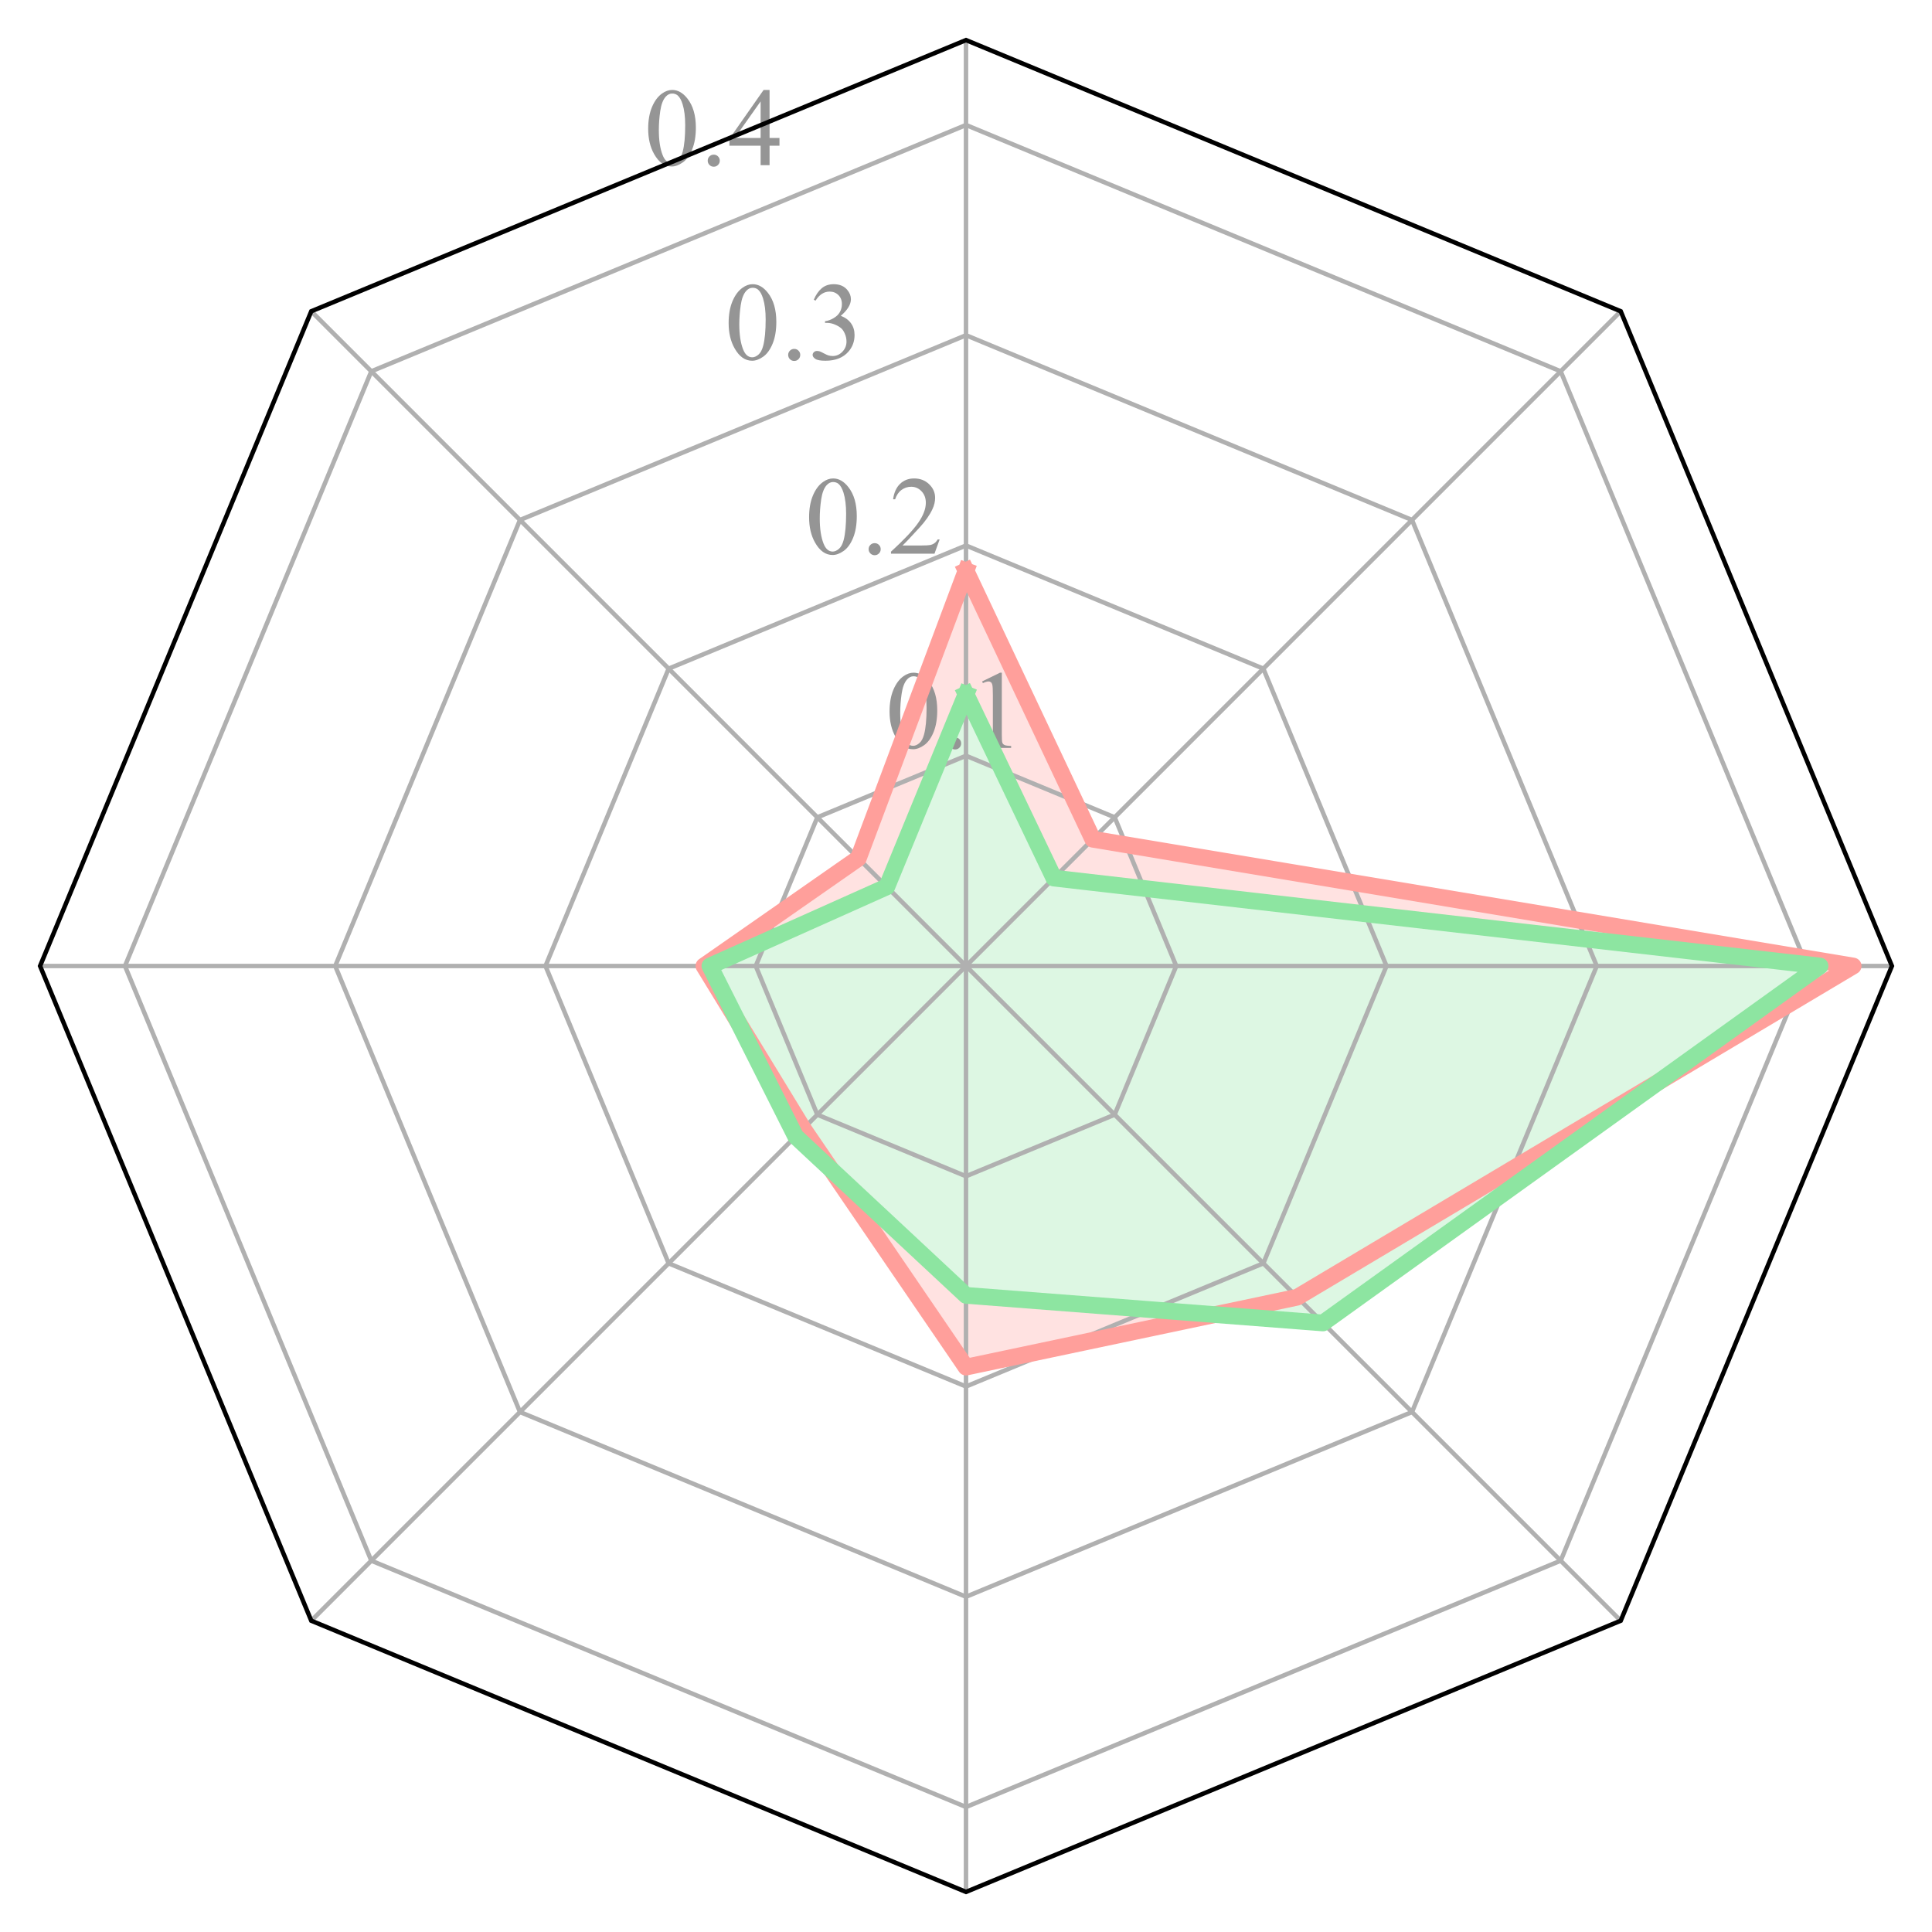
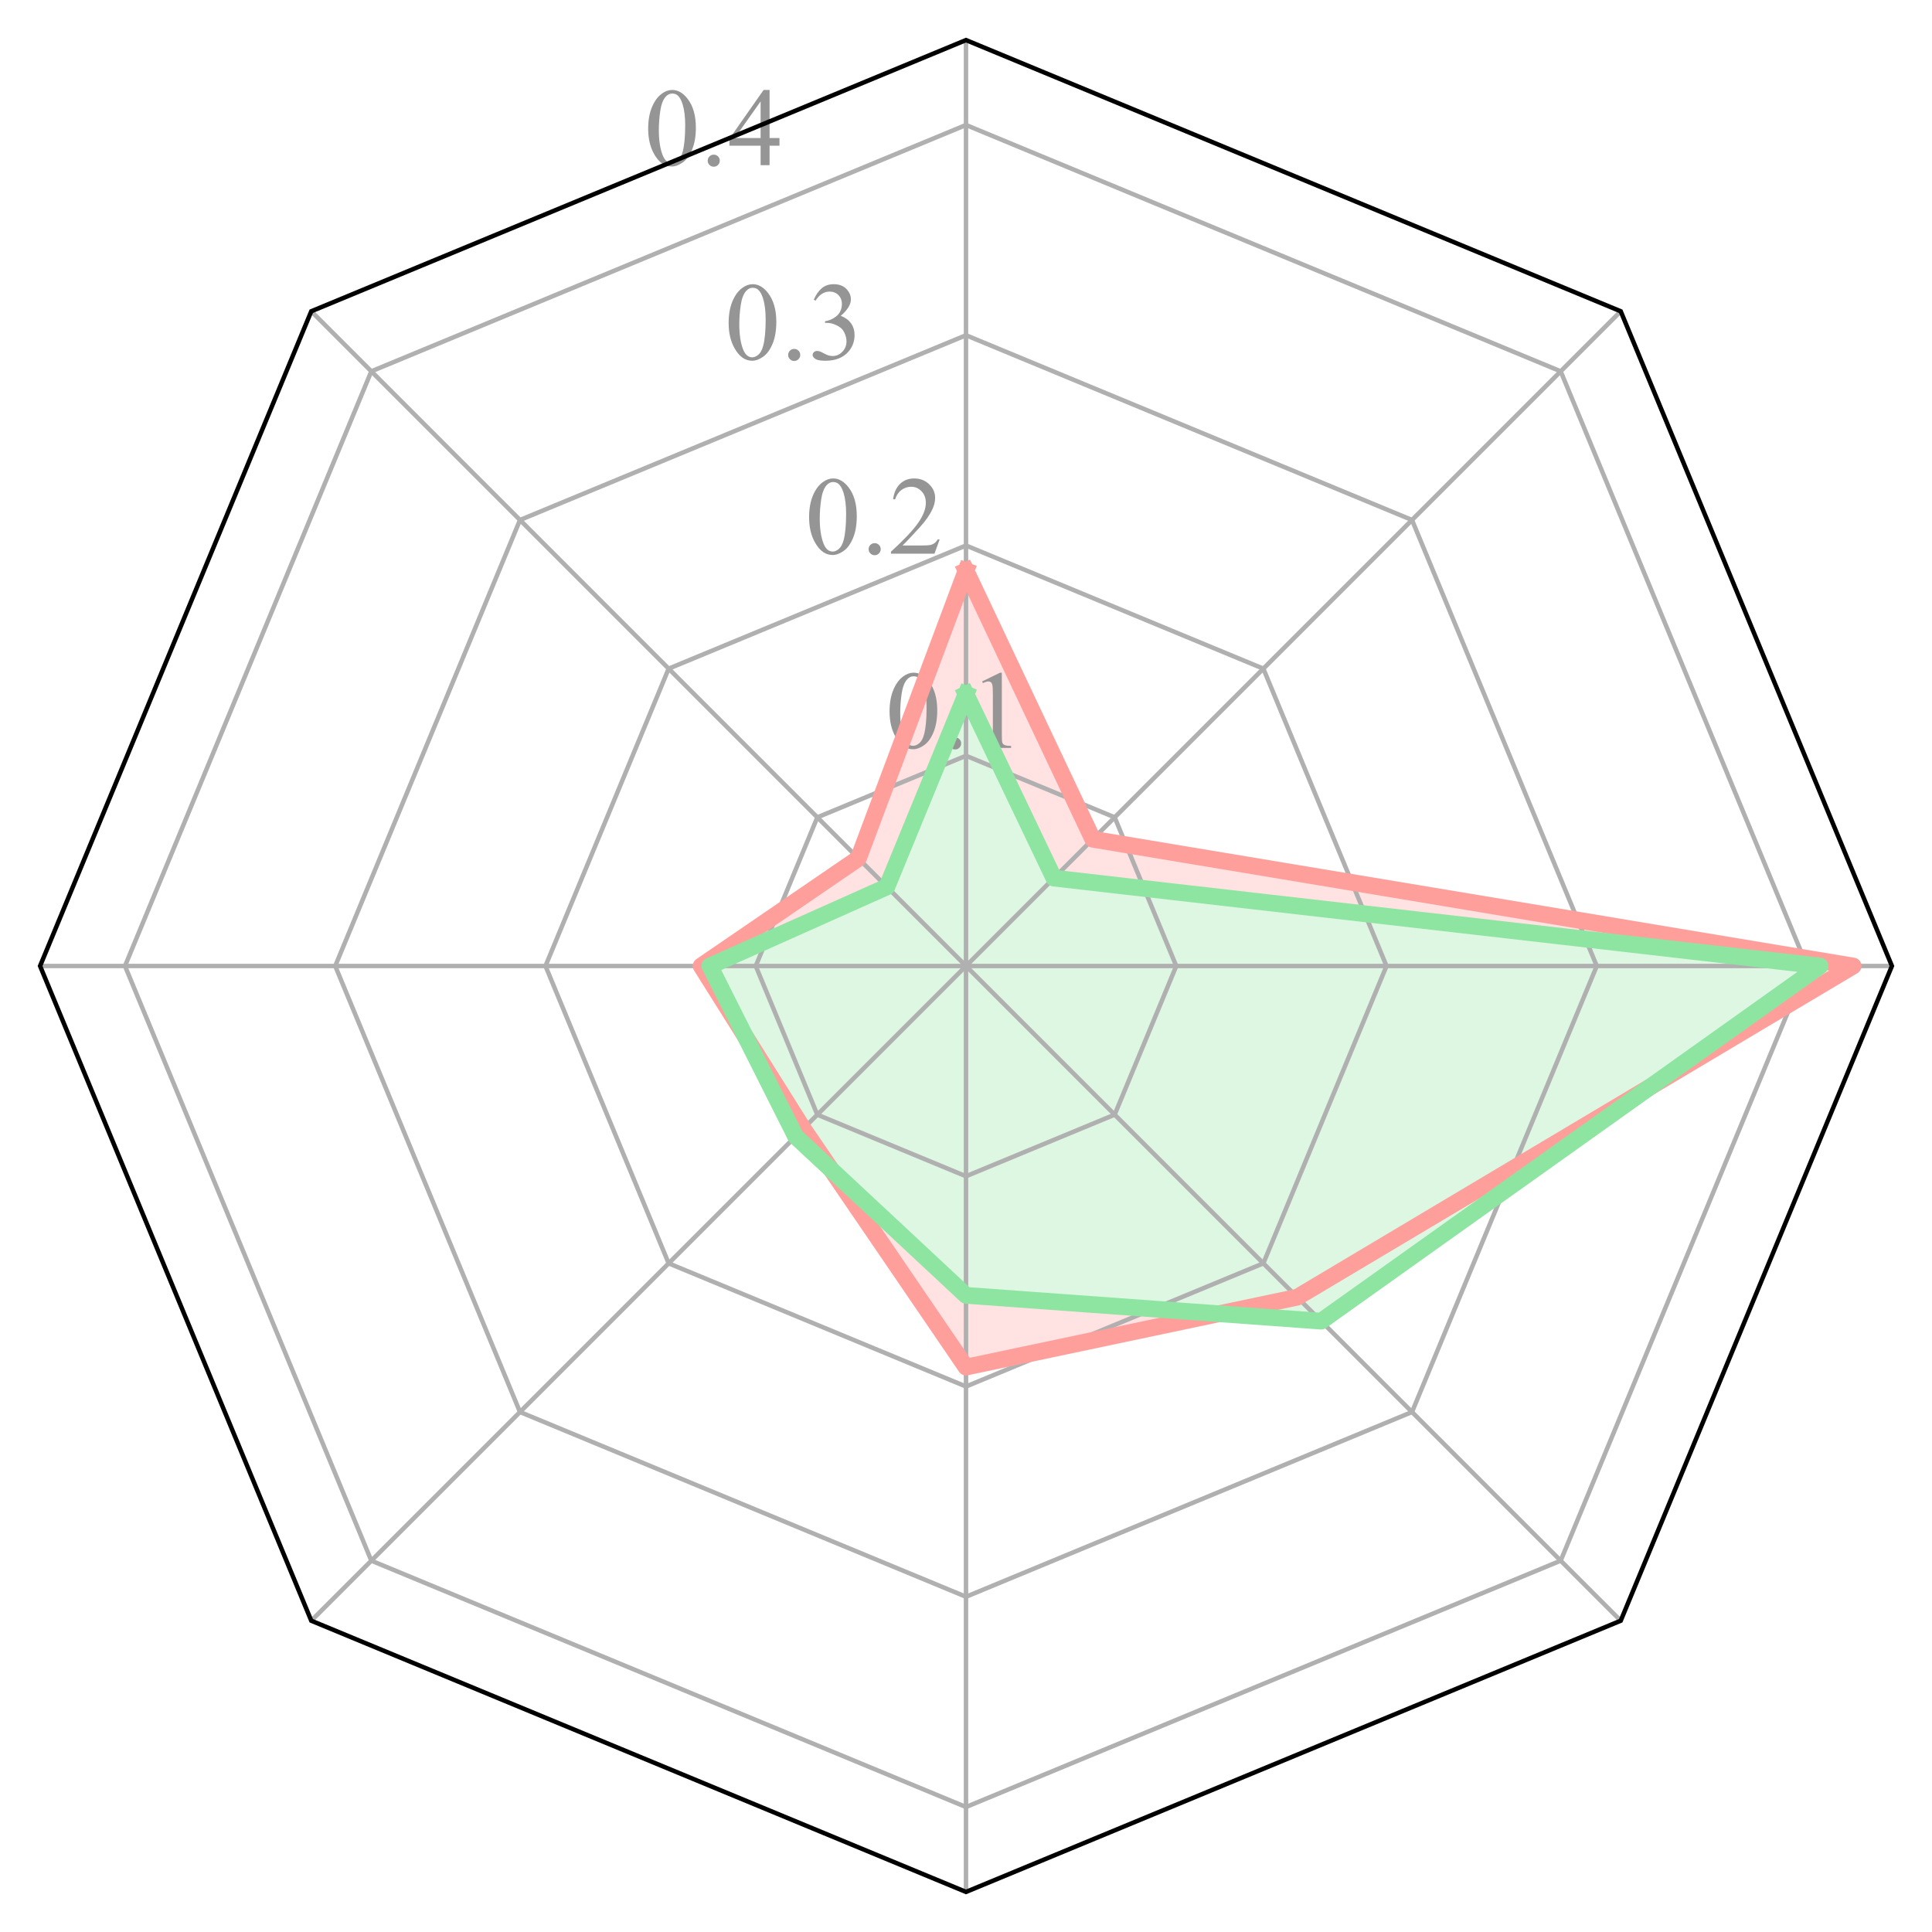
<svg xmlns="http://www.w3.org/2000/svg" xmlns:xlink="http://www.w3.org/1999/xlink" width="347.04pt" height="347.04pt" viewBox="0 0 347.04 347.04" version="1.1">
  <defs>
    <style type="text/css">*{stroke-linejoin: round; stroke-linecap: butt}</style>
  </defs>
  <g id="figure_1">
    <g id="patch_1">
      <path d="M 0 347.04  L 347.04 347.04  L 347.04 -0  L 0 -0  z " style="fill: #ffffff" />
    </g>
    <g id="axes_1">
      <g id="patch_2">
        <path d="M 173.52 7.2  L 55.914 55.914  L 7.2 173.52  L 55.914 291.126  L 173.52 339.84  L 291.126 291.126  L 339.84 173.52  L 291.126 55.914  z " style="fill: #ffffff" />
      </g>
      <g id="patch_3">
-         <path d="M 173.52 102.52  L 154.18 154.18  L 126.442 173.52  L 144.294 202.746  L 173.52 245.571  L 233.016 233.016  L 332.878 173.52  L 196.291 150.749  z " clip-path="url(#p893009917b)" style="fill: #ff9f9b; opacity: 0.3; stroke: #ff9f9b; stroke-linejoin: miter" />
+         <path d="M 173.52 102.52  L 154.191 154.191  L 125.936 173.52  L 144.294 202.746  L 173.52 245.571  L 233.015 233.015  L 332.877 173.52  L 196.291 150.749  z " clip-path="url(#p2b1372e532)" style="fill: #ff9f9b; opacity: 0.3; stroke: #ff9f9b; stroke-linejoin: miter" />
      </g>
      <g id="patch_4">
-         <path d="M 173.52 124.695  L 159.299 159.299  L 127.512 173.52  L 142.911 204.129  L 173.52 232.683  L 237.64 237.64  L 326.929 173.52  L 189.309 157.731  z " clip-path="url(#p893009917b)" style="fill: #ffffff; stroke: #ffffff; stroke-linejoin: miter" />
+         <path d="M 173.52 124.695  L 159.307 159.307  L 127.512 173.52  L 142.911 204.129  L 173.52 232.682  L 237.315 237.315  L 326.929 173.52  L 189.309 157.731  z " clip-path="url(#p2b1372e532)" style="fill: #ffffff; stroke: #ffffff; stroke-linejoin: miter" />
      </g>
      <g id="patch_5">
-         <path d="M 173.52 124.695  L 159.299 159.299  L 127.512 173.52  L 142.911 204.129  L 173.52 232.683  L 237.64 237.64  L 326.929 173.52  L 189.309 157.731  z " clip-path="url(#p893009917b)" style="fill: #8de5a1; opacity: 0.3; stroke: #8de5a1; stroke-linejoin: miter" />
+         <path d="M 173.52 124.695  L 159.307 159.307  L 127.512 173.52  L 142.911 204.129  L 173.52 232.682  L 237.315 237.315  L 326.929 173.52  L 189.309 157.731  z " clip-path="url(#p2b1372e532)" style="fill: #8de5a1; opacity: 0.3; stroke: #8de5a1; stroke-linejoin: miter" />
      </g>
      <g id="matplotlib.axis_1">
        <g id="xtick_1">
          <g id="line2d_1">
-             <path d="M 173.52 173.52  L 173.52 152.73  L 173.52 131.94  L 173.52 111.15  L 173.52 90.36  L 173.52 69.57  L 173.52 48.78  L 173.52 27.99  L 173.52 7.2  " clip-path="url(#p893009917b)" style="fill: none; stroke: #b0b0b0; stroke-width: 0.8; stroke-linecap: square" />
+             <path d="M 173.52 173.52  L 173.52 152.73  L 173.52 131.94  L 173.52 111.15  L 173.52 90.36  L 173.52 69.57  L 173.52 48.78  L 173.52 27.99  L 173.52 7.2  " clip-path="url(#p2b1372e532)" style="fill: none; stroke: #b0b0b0; stroke-width: 0.8; stroke-linecap: square" />
          </g>
        </g>
        <g id="xtick_2">
          <g id="line2d_2">
-             <path d="M 173.52 173.52  L 158.819 158.819  L 144.119 144.119  L 129.418 129.418  L 114.717 114.717  L 100.016 100.016  L 85.316 85.316  L 70.615 70.615  L 55.914 55.914  " clip-path="url(#p893009917b)" style="fill: none; stroke: #b0b0b0; stroke-width: 0.8; stroke-linecap: square" />
+             <path d="M 173.52 173.52  L 158.819 158.819  L 144.119 144.119  L 129.418 129.418  L 114.717 114.717  L 100.016 100.016  L 85.316 85.316  L 70.615 70.615  L 55.914 55.914  " clip-path="url(#p2b1372e532)" style="fill: none; stroke: #b0b0b0; stroke-width: 0.8; stroke-linecap: square" />
          </g>
        </g>
        <g id="xtick_3">
          <g id="line2d_3">
-             <path d="M 173.52 173.52  L 152.73 173.52  L 131.94 173.52  L 111.15 173.52  L 90.36 173.52  L 69.57 173.52  L 48.78 173.52  L 27.99 173.52  L 7.2 173.52  " clip-path="url(#p893009917b)" style="fill: none; stroke: #b0b0b0; stroke-width: 0.8; stroke-linecap: square" />
+             <path d="M 173.52 173.52  L 152.73 173.52  L 131.94 173.52  L 111.15 173.52  L 90.36 173.52  L 69.57 173.52  L 48.78 173.52  L 27.99 173.52  L 7.2 173.52  " clip-path="url(#p2b1372e532)" style="fill: none; stroke: #b0b0b0; stroke-width: 0.8; stroke-linecap: square" />
          </g>
        </g>
        <g id="xtick_4">
          <g id="line2d_4">
-             <path d="M 173.52 173.52  L 158.819 188.221  L 144.119 202.922  L 129.418 217.622  L 114.717 232.323  L 100.016 247.024  L 85.316 261.724  L 70.615 276.425  L 55.914 291.126  " clip-path="url(#p893009917b)" style="fill: none; stroke: #b0b0b0; stroke-width: 0.8; stroke-linecap: square" />
+             <path d="M 173.52 173.52  L 158.819 188.221  L 144.119 202.922  L 129.418 217.622  L 114.717 232.323  L 100.016 247.024  L 85.316 261.724  L 70.615 276.425  L 55.914 291.126  " clip-path="url(#p2b1372e532)" style="fill: none; stroke: #b0b0b0; stroke-width: 0.8; stroke-linecap: square" />
          </g>
        </g>
        <g id="xtick_5">
          <g id="line2d_5">
-             <path d="M 173.52 173.52  L 173.52 194.31  L 173.52 215.1  L 173.52 235.89  L 173.52 256.68  L 173.52 277.47  L 173.52 298.26  L 173.52 319.05  L 173.52 339.84  " clip-path="url(#p893009917b)" style="fill: none; stroke: #b0b0b0; stroke-width: 0.8; stroke-linecap: square" />
+             <path d="M 173.52 173.52  L 173.52 194.31  L 173.52 215.1  L 173.52 235.89  L 173.52 256.68  L 173.52 277.47  L 173.52 298.26  L 173.52 319.05  L 173.52 339.84  " clip-path="url(#p2b1372e532)" style="fill: none; stroke: #b0b0b0; stroke-width: 0.8; stroke-linecap: square" />
          </g>
        </g>
        <g id="xtick_6">
          <g id="line2d_6">
-             <path d="M 173.52 173.52  L 188.221 188.221  L 202.922 202.922  L 217.622 217.622  L 232.323 232.323  L 247.024 247.024  L 261.724 261.724  L 276.425 276.425  L 291.126 291.126  " clip-path="url(#p893009917b)" style="fill: none; stroke: #b0b0b0; stroke-width: 0.8; stroke-linecap: square" />
+             <path d="M 173.52 173.52  L 188.221 188.221  L 202.922 202.922  L 217.622 217.622  L 232.323 232.323  L 247.024 247.024  L 261.724 261.724  L 276.425 276.425  L 291.126 291.126  " clip-path="url(#p2b1372e532)" style="fill: none; stroke: #b0b0b0; stroke-width: 0.8; stroke-linecap: square" />
          </g>
        </g>
        <g id="xtick_7">
          <g id="line2d_7">
-             <path d="M 173.52 173.52  L 194.31 173.52  L 215.1 173.52  L 235.89 173.52  L 256.68 173.52  L 277.47 173.52  L 298.26 173.52  L 319.05 173.52  L 339.84 173.52  " clip-path="url(#p893009917b)" style="fill: none; stroke: #b0b0b0; stroke-width: 0.8; stroke-linecap: square" />
+             <path d="M 173.52 173.52  L 194.31 173.52  L 215.1 173.52  L 235.89 173.52  L 256.68 173.52  L 277.47 173.52  L 298.26 173.52  L 319.05 173.52  L 339.84 173.52  " clip-path="url(#p2b1372e532)" style="fill: none; stroke: #b0b0b0; stroke-width: 0.8; stroke-linecap: square" />
          </g>
        </g>
        <g id="xtick_8">
          <g id="line2d_8">
-             <path d="M 173.52 173.52  L 188.221 158.819  L 202.922 144.119  L 217.622 129.418  L 232.323 114.717  L 247.024 100.016  L 261.724 85.316  L 276.425 70.615  L 291.126 55.914  " clip-path="url(#p893009917b)" style="fill: none; stroke: #b0b0b0; stroke-width: 0.8; stroke-linecap: square" />
+             <path d="M 173.52 173.52  L 188.221 158.819  L 202.922 144.119  L 217.622 129.418  L 232.323 114.717  L 247.024 100.016  L 261.724 85.316  L 276.425 70.615  L 291.126 55.914  " clip-path="url(#p2b1372e532)" style="fill: none; stroke: #b0b0b0; stroke-width: 0.8; stroke-linecap: square" />
          </g>
        </g>
      </g>
      <g id="matplotlib.axis_2">
        <g id="ytick_1">
          <g id="line2d_9">
-             <path d="M 173.52 135.753  L 146.815 146.815  L 135.753 173.52  L 146.815 200.225  L 173.52 211.287  L 200.225 200.225  L 211.287 173.52  L 200.225 146.815  L 173.52 135.753  " clip-path="url(#p893009917b)" style="fill: none; stroke: #b0b0b0; stroke-width: 0.8; stroke-linecap: square" />
+             <path d="M 173.52 135.753  L 146.815 146.815  L 135.753 173.52  L 146.815 200.225  L 173.52 211.287  L 200.225 200.225  L 211.287 173.52  L 200.225 146.815  L 173.52 135.753  " clip-path="url(#p2b1372e532)" style="fill: none; stroke: #b0b0b0; stroke-width: 0.8; stroke-linecap: square" />
          </g>
          <g id="text_1">
-             <g style="fill: #959595" transform="translate(159.0671 134.3495) scale(0.2 -0.2)">
+             <g style="fill: #959595" transform="translate(159.0672 134.3496) scale(0.2 -0.2)">
              <defs>
                <path id="TimesNewRomanPSMT-30" d="M 231 2094  Q 231 2819 450 3342  Q 669 3866 1031 4122  Q 1313 4325 1613 4325  Q 2100 4325 2488 3828  Q 2972 3213 2972 2159  Q 2972 1422 2759 906  Q 2547 391 2217 158  Q 1888 -75 1581 -75  Q 975 -75 572 641  Q 231 1244 231 2094  z M 844 2016  Q 844 1141 1059 588  Q 1238 122 1591 122  Q 1759 122 1940 273  Q 2122 425 2216 781  Q 2359 1319 2359 2297  Q 2359 3022 2209 3506  Q 2097 3866 1919 4016  Q 1791 4119 1609 4119  Q 1397 4119 1231 3928  Q 1006 3669 925 3112  Q 844 2556 844 2016  z " transform="scale(0.015625)" />
                <path id="TimesNewRomanPSMT-2e" d="M 800 606  Q 947 606 1047 504  Q 1147 403 1147 259  Q 1147 116 1045 14  Q 944 -88 800 -88  Q 656 -88 554 14  Q 453 116 453 259  Q 453 406 554 506  Q 656 606 800 606  z " transform="scale(0.015625)" />
                <path id="TimesNewRomanPSMT-31" d="M 750 3822  L 1781 4325  L 1884 4325  L 1884 747  Q 1884 391 1914 303  Q 1944 216 2037 169  Q 2131 122 2419 116  L 2419 0  L 825 0  L 825 116  Q 1125 122 1212 167  Q 1300 213 1334 289  Q 1369 366 1369 747  L 1369 3034  Q 1369 3497 1338 3628  Q 1316 3728 1258 3775  Q 1200 3822 1119 3822  Q 1003 3822 797 3725  L 750 3822  z " transform="scale(0.015625)" />
              </defs>
              <use xlink:href="#TimesNewRomanPSMT-30" />
              <use xlink:href="#TimesNewRomanPSMT-2e" x="50" />
              <use xlink:href="#TimesNewRomanPSMT-31" x="75" />
            </g>
          </g>
        </g>
        <g id="ytick_2">
          <g id="line2d_10">
-             <path d="M 173.52 97.986  L 120.109 120.109  L 97.986 173.52  L 120.109 226.931  L 173.52 249.054  L 226.931 226.931  L 249.054 173.52  L 226.931 120.109  L 173.52 97.986  " clip-path="url(#p893009917b)" style="fill: none; stroke: #b0b0b0; stroke-width: 0.8; stroke-linecap: square" />
+             <path d="M 173.52 97.986  L 120.109 120.109  L 97.986 173.52  L 120.109 226.931  L 173.52 249.054  L 226.931 226.931  L 249.054 173.52  L 226.931 120.109  L 173.52 97.986  " clip-path="url(#p2b1372e532)" style="fill: none; stroke: #b0b0b0; stroke-width: 0.8; stroke-linecap: square" />
          </g>
          <g id="text_2">
-             <g style="fill: #959595" transform="translate(144.6142 99.45716) scale(0.2 -0.2)">
+             <g style="fill: #959595" transform="translate(144.6143 99.4574) scale(0.2 -0.2)">
              <defs>
                <path id="TimesNewRomanPSMT-32" d="M 2934 816  L 2638 0  L 138 0  L 138 116  Q 1241 1122 1691 1759  Q 2141 2397 2141 2925  Q 2141 3328 1894 3587  Q 1647 3847 1303 3847  Q 991 3847 742 3664  Q 494 3481 375 3128  L 259 3128  Q 338 3706 661 4015  Q 984 4325 1469 4325  Q 1984 4325 2329 3994  Q 2675 3663 2675 3213  Q 2675 2891 2525 2569  Q 2294 2063 1775 1497  Q 997 647 803 472  L 1909 472  Q 2247 472 2383 497  Q 2519 522 2628 598  Q 2738 675 2819 816  L 2934 816  z " transform="scale(0.015625)" />
              </defs>
              <use xlink:href="#TimesNewRomanPSMT-30" />
              <use xlink:href="#TimesNewRomanPSMT-2e" x="50" />
              <use xlink:href="#TimesNewRomanPSMT-32" x="75" />
            </g>
          </g>
        </g>
        <g id="ytick_3">
          <g id="line2d_11">
-             <path d="M 173.52 60.218  L 93.404 93.404  L 60.218 173.52  L 93.404 253.636  L 173.52 286.822  L 253.636 253.636  L 286.822 173.52  L 253.636 93.404  L 173.52 60.218  " clip-path="url(#p893009917b)" style="fill: none; stroke: #b0b0b0; stroke-width: 0.8; stroke-linecap: square" />
+             <path d="M 173.52 60.219  L 93.404 93.404  L 60.219 173.52  L 93.404 253.636  L 173.52 286.821  L 253.636 253.636  L 286.821 173.52  L 253.636 93.404  L 173.52 60.219  " clip-path="url(#p2b1372e532)" style="fill: none; stroke: #b0b0b0; stroke-width: 0.8; stroke-linecap: square" />
          </g>
          <g id="text_3">
-             <g style="fill: #959595" transform="translate(130.1613 64.5648) scale(0.2 -0.2)">
+             <g style="fill: #959595" transform="translate(130.1615 64.56516) scale(0.2 -0.2)">
              <defs>
                <path id="TimesNewRomanPSMT-33" d="M 325 3431  Q 506 3859 782 4092  Q 1059 4325 1472 4325  Q 1981 4325 2253 3994  Q 2459 3747 2459 3466  Q 2459 3003 1878 2509  Q 2269 2356 2469 2072  Q 2669 1788 2669 1403  Q 2669 853 2319 450  Q 1863 -75 997 -75  Q 569 -75 414 31  Q 259 138 259 259  Q 259 350 332 419  Q 406 488 509 488  Q 588 488 669 463  Q 722 447 909 348  Q 1097 250 1169 231  Q 1284 197 1416 197  Q 1734 197 1970 444  Q 2206 691 2206 1028  Q 2206 1275 2097 1509  Q 2016 1684 1919 1775  Q 1784 1900 1550 2001  Q 1316 2103 1072 2103  L 972 2103  L 972 2197  Q 1219 2228 1467 2375  Q 1716 2522 1828 2728  Q 1941 2934 1941 3181  Q 1941 3503 1739 3701  Q 1538 3900 1238 3900  Q 753 3900 428 3381  L 325 3431  z " transform="scale(0.015625)" />
              </defs>
              <use xlink:href="#TimesNewRomanPSMT-30" />
              <use xlink:href="#TimesNewRomanPSMT-2e" x="50" />
              <use xlink:href="#TimesNewRomanPSMT-33" x="75" />
            </g>
          </g>
        </g>
        <g id="ytick_4">
          <g id="line2d_12">
-             <path d="M 173.52 22.451  L 66.698 66.698  L 22.451 173.52  L 66.698 280.342  L 173.52 324.589  L 280.342 280.342  L 324.589 173.52  L 280.342 66.698  L 173.52 22.451  " clip-path="url(#p893009917b)" style="fill: none; stroke: #b0b0b0; stroke-width: 0.8; stroke-linecap: square" />
+             <path d="M 173.52 22.452  L 66.699 66.699  L 22.452 173.52  L 66.699 280.341  L 173.52 324.588  L 280.341 280.341  L 324.588 173.52  L 280.341 66.699  L 173.52 22.452  " clip-path="url(#p2b1372e532)" style="fill: none; stroke: #b0b0b0; stroke-width: 0.8; stroke-linecap: square" />
          </g>
          <g id="text_4">
-             <g style="fill: #959595" transform="translate(115.7084 29.67244) scale(0.2 -0.2)">
+             <g style="fill: #959595" transform="translate(115.7086 29.67292) scale(0.2 -0.2)">
              <defs>
                <path id="TimesNewRomanPSMT-34" d="M 2978 1563  L 2978 1119  L 2409 1119  L 2409 0  L 1894 0  L 1894 1119  L 100 1119  L 100 1519  L 2066 4325  L 2409 4325  L 2409 1563  L 2978 1563  z M 1894 1563  L 1894 3666  L 406 1563  L 1894 1563  z " transform="scale(0.015625)" />
              </defs>
              <use xlink:href="#TimesNewRomanPSMT-30" />
              <use xlink:href="#TimesNewRomanPSMT-2e" x="50" />
              <use xlink:href="#TimesNewRomanPSMT-34" x="75" />
            </g>
          </g>
        </g>
      </g>
      <g id="line2d_13">
-         <path d="M 173.52 102.52  L 154.18 154.18  L 126.442 173.52  L 144.294 202.746  L 173.52 245.571  L 233.016 233.016  L 332.878 173.52  L 196.291 150.749  L 173.52 102.52  " clip-path="url(#p893009917b)" style="fill: none; stroke: #ff9f9b; stroke-width: 3; stroke-linecap: square" />
+         <path d="M 173.52 102.52  L 154.191 154.191  L 125.936 173.52  L 144.294 202.746  L 173.52 245.571  L 233.015 233.015  L 332.877 173.52  L 196.291 150.749  L 173.52 102.52  " clip-path="url(#p2b1372e532)" style="fill: none; stroke: #ff9f9b; stroke-width: 3; stroke-linecap: square" />
      </g>
      <g id="line2d_14">
-         <path d="M 173.52 124.695  L 159.299 159.299  L 127.512 173.52  L 142.911 204.129  L 173.52 232.683  L 237.64 237.64  L 326.929 173.52  L 189.309 157.731  L 173.52 124.695  " clip-path="url(#p893009917b)" style="fill: none; stroke: #8de5a1; stroke-width: 3; stroke-linecap: square" />
+         <path d="M 173.52 124.695  L 159.307 159.307  L 127.512 173.52  L 142.911 204.129  L 173.52 232.682  L 237.315 237.315  L 326.929 173.52  L 189.309 157.731  L 173.52 124.695  " clip-path="url(#p2b1372e532)" style="fill: none; stroke: #8de5a1; stroke-width: 3; stroke-linecap: square" />
      </g>
      <g id="patch_6">
        <path d="M 173.52 7.2  L 55.914 55.914  L 7.2 173.52  L 55.914 291.126  L 173.52 339.84  L 291.126 291.126  L 339.84 173.52  L 291.126 55.914  L 173.52 7.2  z " style="fill: none; stroke: #000000; stroke-width: 0.8; stroke-linejoin: miter; stroke-linecap: square" />
      </g>
    </g>
  </g>
  <defs>
-     <clipPath id="p893009917b">
+     <clipPath id="p2b1372e532">
      <path d="M 173.52 7.2  L 55.914 55.914  L 7.2 173.52  L 55.914 291.126  L 173.52 339.84  L 291.126 291.126  L 339.84 173.52  L 291.126 55.914  z " />
    </clipPath>
  </defs>
</svg>
